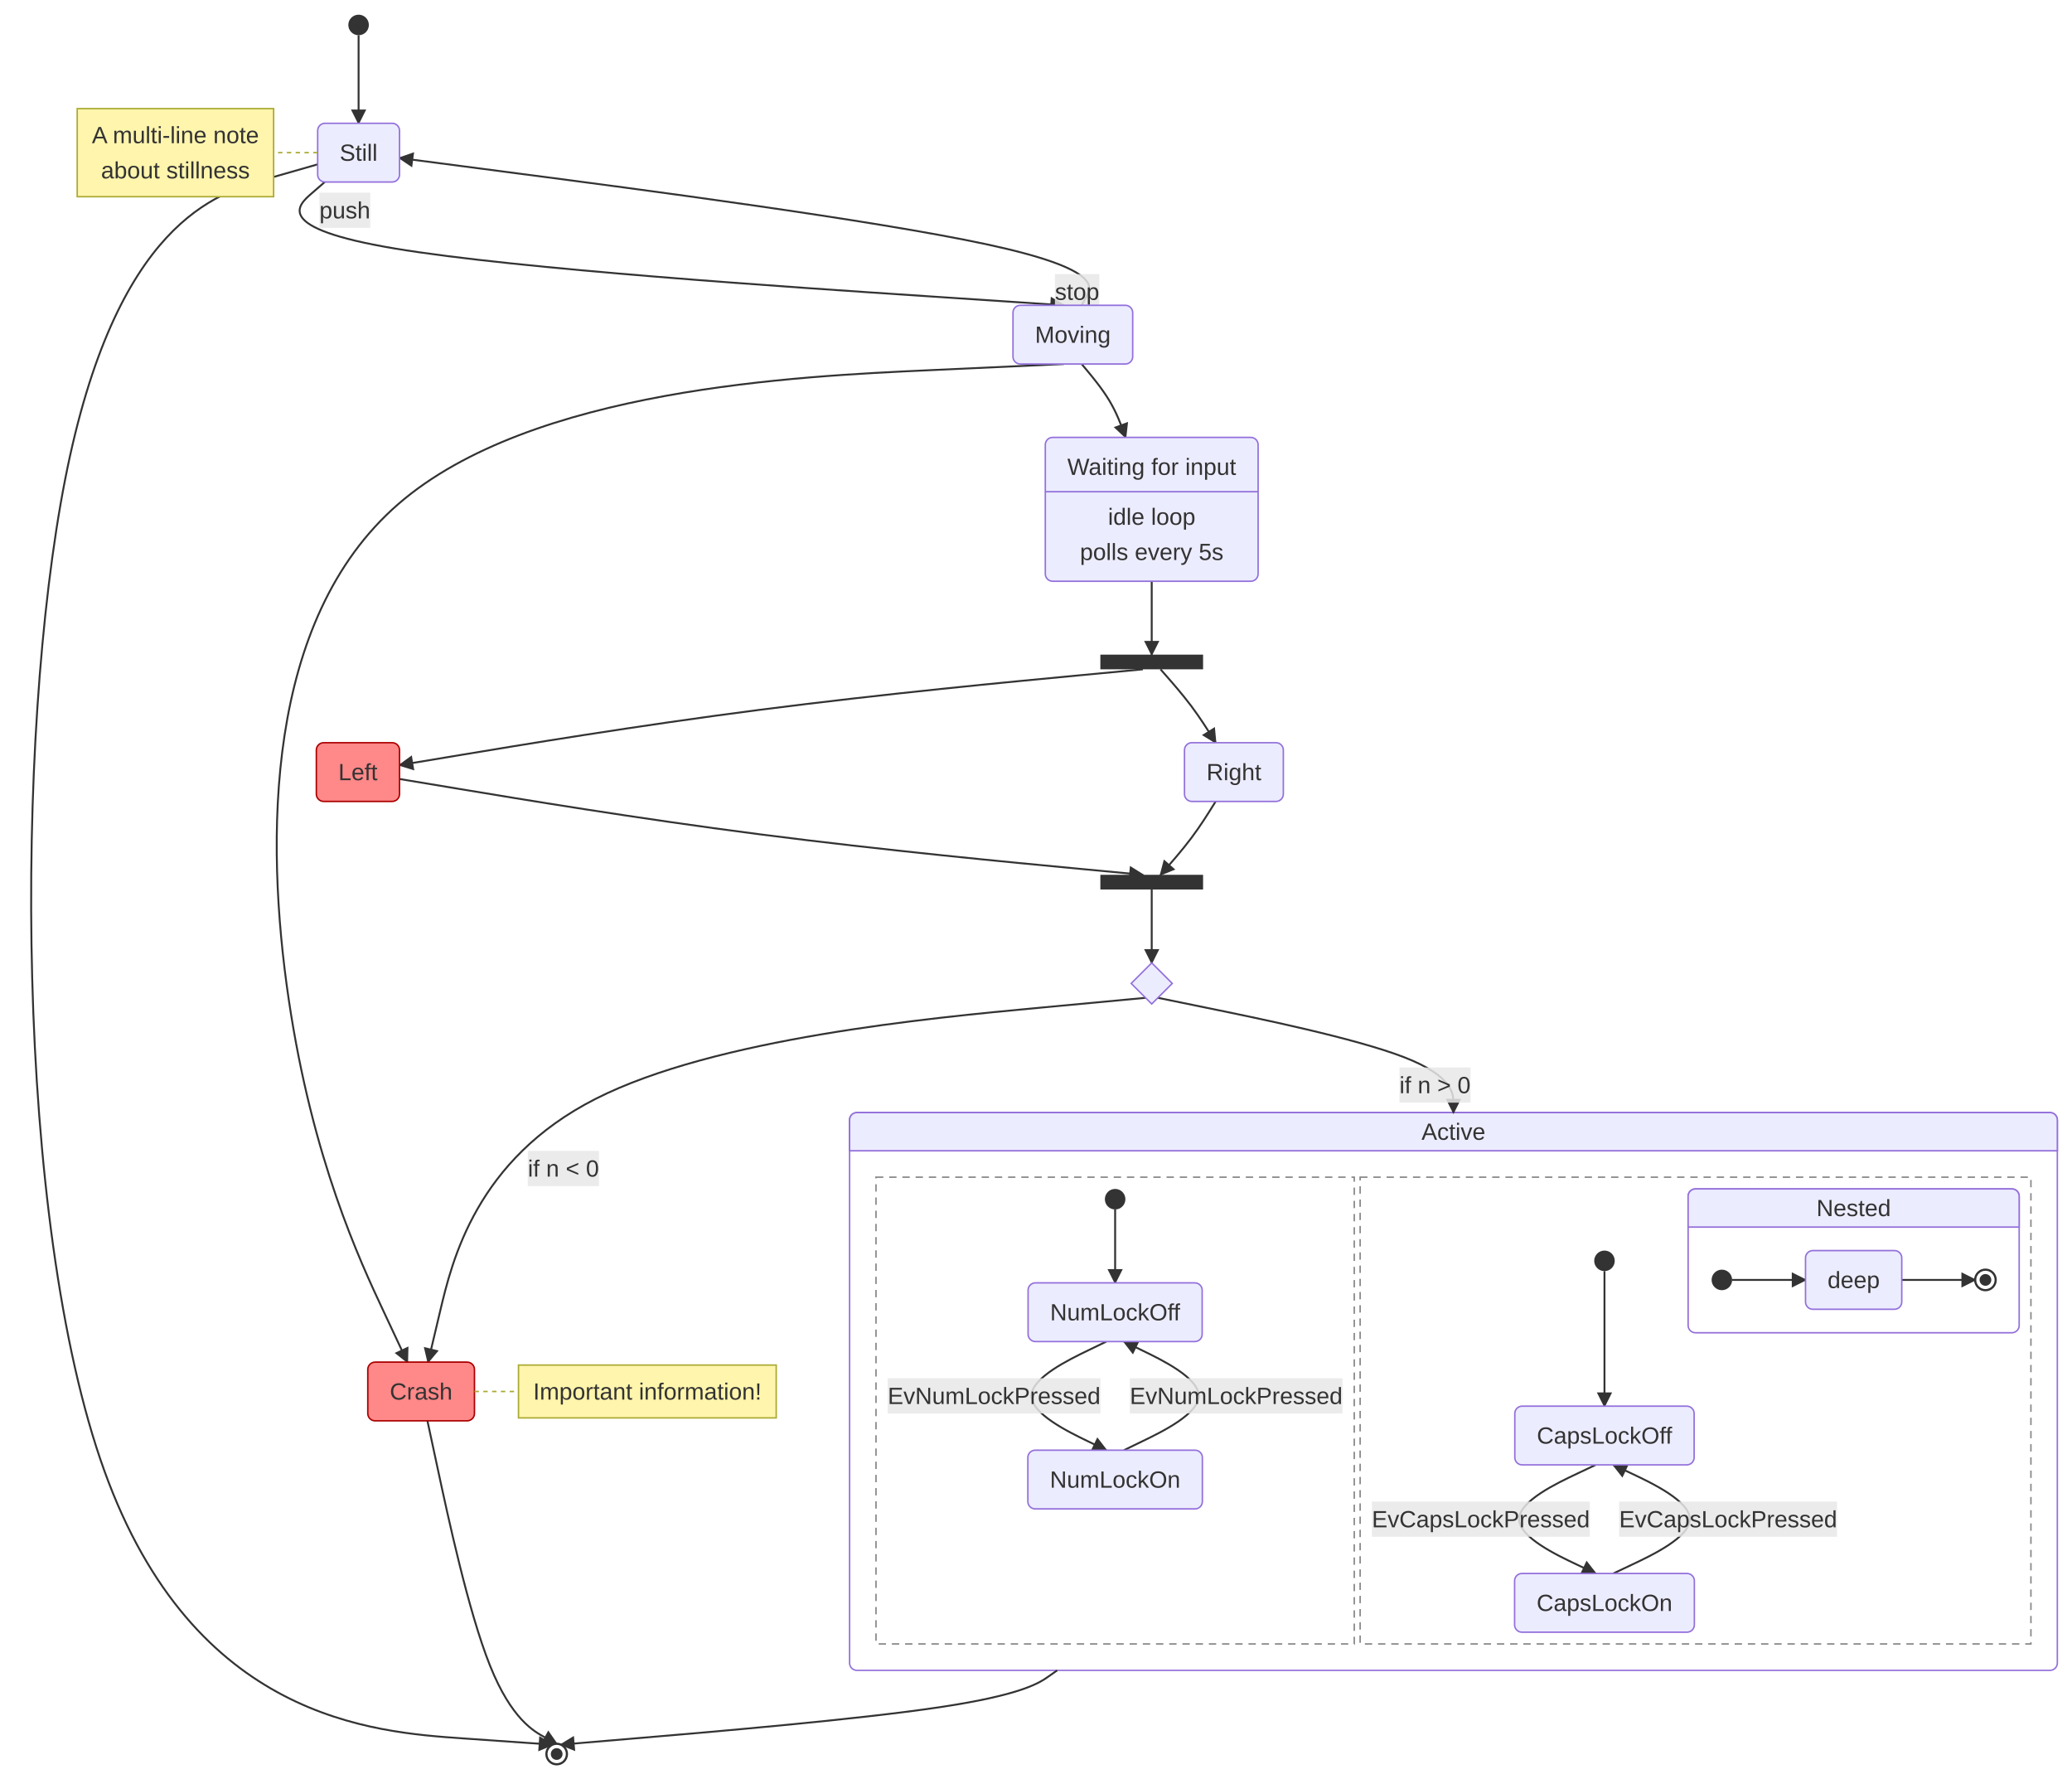
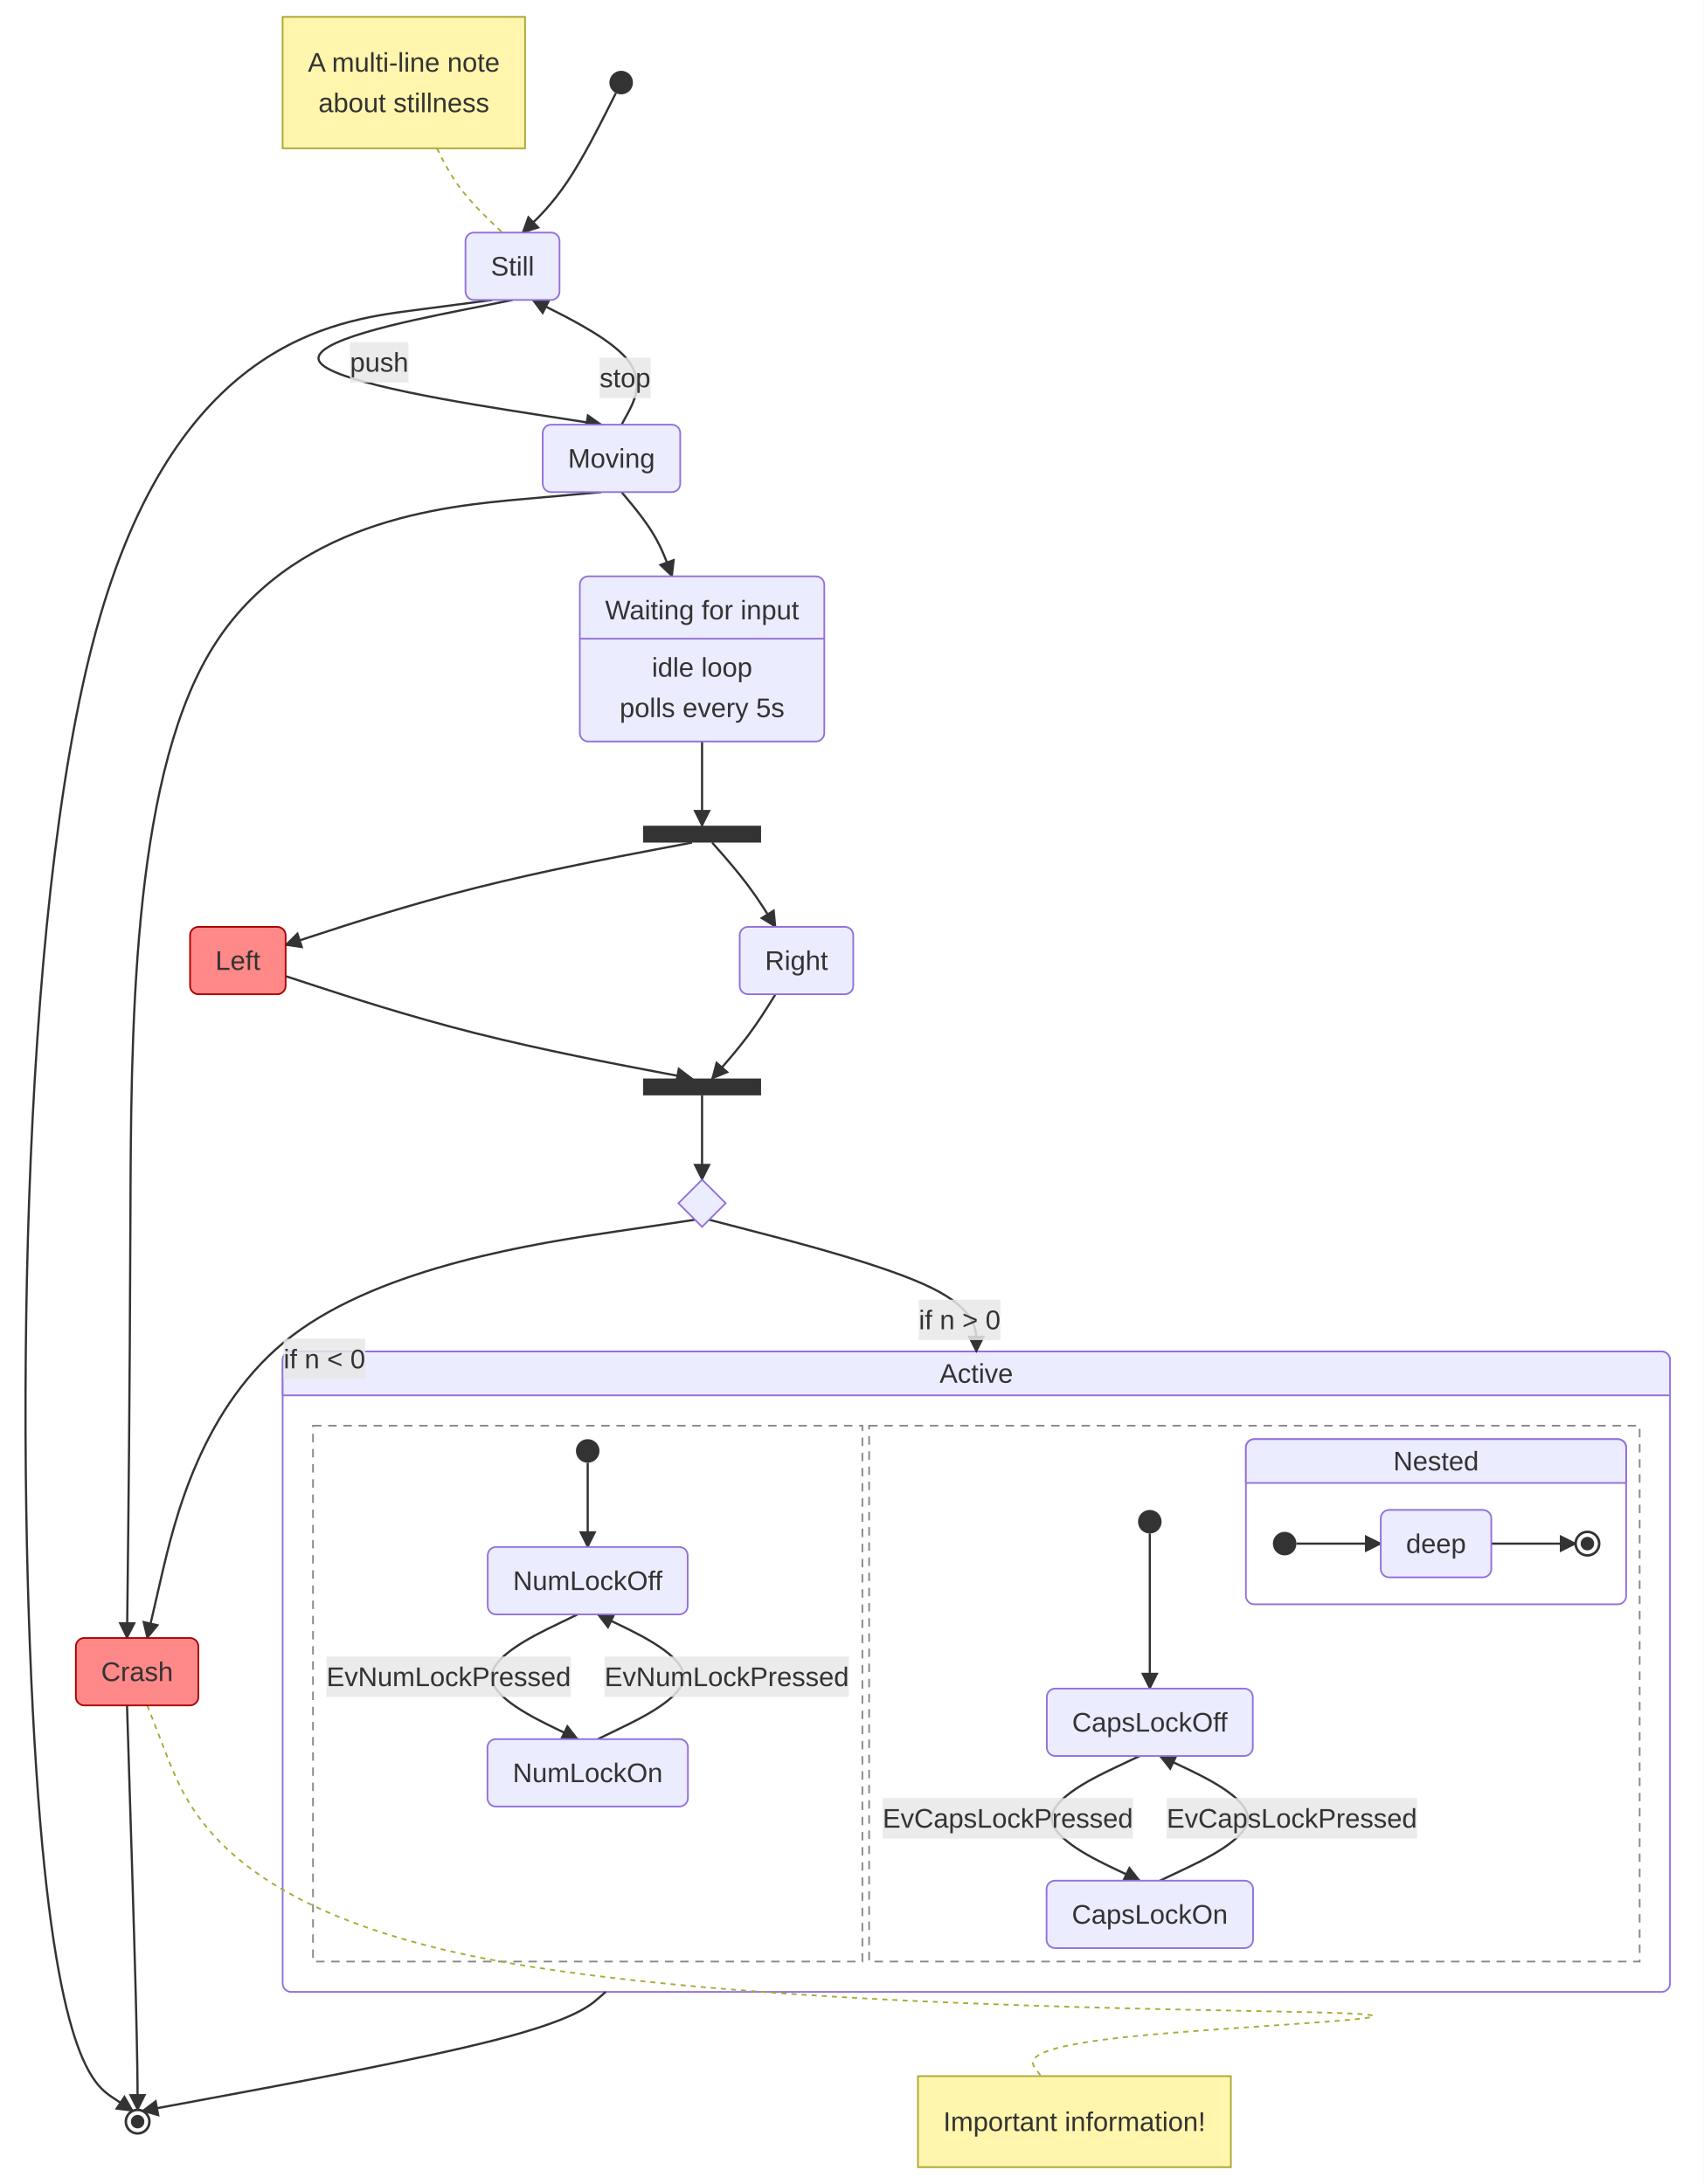
- <svg xmlns="http://www.w3.org/2000/svg" id="mermaid" class="statediagram" width="1411.95" height="1212" viewBox="-986.95 -10 1411.95 1212" role="graphics-document document" aria-roledescription="statediagram">
+ <svg xmlns="http://www.w3.org/2000/svg" id="mermaid" class="statediagram" width="1010.7" height="1296" viewBox="-723.29 -10 1010.7 1296" role="graphics-document document" aria-roledescription="statediagram">
  <style>#mermaid{font-family:"trebuchet ms",verdana,arial,sans-serif;font-size:16px;fill:#333;}#mermaid .st{fill:#ECECFF;stroke:#9370DB;stroke-width:1px;}#mermaid .bar,#mermaid .start{fill:#333;stroke:none;}#mermaid .endo{fill:#fff;stroke:#333;stroke-width:1.5px;}#mermaid .endi{fill:#333;}#mermaid .choice{fill:#ECECFF;stroke:#9370DB;stroke-width:1px;}#mermaid .comp{fill:#fff;stroke:#9370DB;stroke-width:1px;}#mermaid .comp-t{fill:#ECECFF;stroke:#9370DB;stroke-width:1px;}#mermaid .region{fill:none;stroke:#888;stroke-width:1px;stroke-dasharray:5,4;}#mermaid .div{stroke:#9370DB;stroke-width:1px;}#mermaid .tr{fill:none;stroke:#333;stroke-width:1.3px;}#mermaid .lbl{fill:#e8e8e8;opacity:0.85;}#mermaid .note{fill:#fff5ad;stroke:#aaaa33;stroke-width:1px;}#mermaid .note-l{stroke:#aaaa33;stroke-width:1px;stroke-dasharray:3,3;}</style>
-   <rect x="-986.95" y="-10" width="1411.95" height="1212" fill="white" />
+   <rect x="-723.29" y="-10" width="1010.7" height="1296" fill="white" />
  <defs>
    <marker id="st-arrow" viewBox="0 0 10 10" refX="9" refY="5" markerWidth="8" markerHeight="8" orient="auto">
      <path d="M0,0 L10,5 L0,10 z" fill="#333" />
    </marker>
  </defs>
-   <rect class="comp" x="-408.01" y="748" width="823.02" height="380" rx="5" />
-   <path class="comp-t" d="M-408.01,774 v-21 a5,5 0 0 1 5,-5 h813.02 a5,5 0 0 1 5,5 v21 z" />
-   <text x="3.5" y="761" text-anchor="middle" dominant-baseline="central">Active</text>
-   <rect class="region" x="-390.01" y="792" width="325.91" height="318" />
-   <rect class="region" x="-60.1" y="792" width="457.11" height="318" />
-   <rect class="comp" x="163.41" y="800" width="225.59" height="98" rx="5" />
-   <path class="comp-t" d="M163.41,826 v-21 a5,5 0 0 1 5,-5 h215.59 a5,5 0 0 1 5,5 v21 z" />
-   <text x="276.21" y="813" text-anchor="middle" dominant-baseline="central">Nested</text>
-   <path class="tr" d="M-742.59,14L-742.59,74" marker-end="url(#st-arrow)" />
-   <path class="tr" d="M-770.48,101.97L-804.89,111.81C-839.3,121.65 -908.13,141.32 -942.54,316.5C-976.95,491.67 -976.95,822.33 -915.87,991.94C-854.79,1161.54 -732.64,1170.08 -671.56,1174.35L-610.48,1178.62" marker-end="url(#st-arrow)" />
-   <path class="tr" d="M-765.64,114L-774.66,121.83C-783.69,129.67 -801.74,145.33 -717.77,159.33C-633.81,173.33 -447.84,185.67 -354.86,191.83L-261.87,198" marker-end="url(#st-arrow)" />
-   <path class="tr" d="M-249.87,198L-246.5,191.83C-243.13,185.67 -236.38,173.33 -313.85,156.61C-391.32,139.88 -553.01,118.76 -633.86,108.2L-714.7,97.64" marker-end="url(#st-arrow)" />
-   <path class="tr" d="M-261.87,238L-352.62,242.17C-443.37,246.33 -624.88,254.67 -715.63,333.5C-806.38,412.33 -806.38,561.67 -790.21,670.83C-774.04,780 -741.69,849 -725.52,883.5L-709.35,918" marker-end="url(#st-arrow)" />
-   <path class="tr" d="M-695.68,958L-688.7,990.5C-681.72,1023 -667.76,1088 -653.08,1124.67C-638.4,1161.33 -623,1169.67 -615.31,1173.83L-607.61,1178" marker-end="url(#st-arrow)" />
-   <path class="tr" d="M-249.87,238L-246.39,242.17C-242.91,246.33 -235.95,254.67 -230.96,263C-225.97,271.33 -222.94,279.67 -221.43,283.83L-219.91,288" marker-end="url(#st-arrow)" />
-   <path class="tr" d="M-202.12,386L-202.12,436" marker-end="url(#st-arrow)" />
-   <path class="tr" d="M-208.12,446L-252.19,450.17C-296.27,454.33 -384.42,462.67 -468.85,473.55C-553.28,484.43 -633.99,497.86 -674.34,504.57L-714.69,511.28" marker-end="url(#st-arrow)" />
-   <path class="tr" d="M-196.12,446L-192.45,450.17C-188.78,454.33 -181.45,462.67 -175.19,471C-168.93,479.33 -163.74,487.67 -161.15,491.83L-158.55,496" marker-end="url(#st-arrow)" />
-   <path class="tr" d="M-714.69,520.72L-674.34,527.43C-633.99,534.14 -553.28,547.57 -468.85,558.45C-384.42,569.33 -296.27,577.67 -252.19,581.83L-208.12,586" marker-end="url(#st-arrow)" />
-   <path class="tr" d="M-158.55,536L-161.15,540.17C-163.74,544.33 -168.93,552.67 -175.19,561C-181.45,569.33 -188.78,577.67 -192.45,581.83L-196.12,586" marker-end="url(#st-arrow)" />
-   <path class="tr" d="M-202.12,596L-202.12,646" marker-end="url(#st-arrow)" />
-   <path class="tr" d="M-197.92,669.8L-164.35,676.67C-130.78,683.53 -63.64,697.27 -30.07,710.3C3.5,723.33 3.5,735.67 3.5,741.83L3.5,748" marker-end="url(#st-arrow)" />
-   <path class="tr" d="M-206.32,669.8L-279.63,676.67C-352.95,683.53 -499.59,697.27 -581.07,738.63C-662.56,780 -678.9,849 -687.07,883.5L-695.24,918" marker-end="url(#st-arrow)" />
-   <path class="tr" d="M-266.53,1128L-272.45,1132.17C-278.37,1136.33 -290.21,1144.67 -346.58,1153.1C-402.95,1161.54 -503.84,1170.08 -554.29,1174.35L-604.74,1178.62" marker-end="url(#st-arrow)" />
-   <rect class="lbl" x="-769.32" y="121.25" width="34.7" height="24" />
-   <text x="-751.97" y="133.25" text-anchor="middle" dominant-baseline="central">push</text>
-   <rect class="lbl" x="-268.08" y="176.75" width="30.25" height="24" />
-   <text x="-252.96" y="188.75" text-anchor="middle" dominant-baseline="central">stop</text>
-   <rect class="lbl" x="-33.33" y="717.24" width="48.48" height="24" />
-   <text x="-9.09" y="729.24" text-anchor="middle" dominant-baseline="central">if n &gt; 0</text>
-   <rect class="lbl" x="-627.26" y="774.07" width="48.48" height="24" />
-   <text x="-603.01" y="786.07" text-anchor="middle" dominant-baseline="central">if n &lt; 0</text>
-   <path class="tr" d="M-227.05,814L-227.05,864" marker-end="url(#st-arrow)" />
-   <path class="tr" d="M-233.05,904L-245.8,910.17C-258.55,916.33 -284.04,928.67 -284.04,941C-284.04,953.33 -258.55,965.67 -245.8,971.83L-233.05,978" marker-end="url(#st-arrow)" />
-   <path class="tr" d="M-221.05,978L-208.31,971.83C-195.56,965.67 -170.07,953.33 -170.07,941C-170.07,928.67 -195.56,916.33 -208.31,910.17L-221.05,904" marker-end="url(#st-arrow)" />
-   <rect class="lbl" x="-382.01" y="929" width="144.95" height="24" />
-   <text x="-309.53" y="941" text-anchor="middle" dominant-baseline="central">EvNumLockPressed</text>
-   <rect class="lbl" x="-217.05" y="929" width="144.95" height="24" />
-   <text x="-144.58" y="941" text-anchor="middle" dominant-baseline="central">EvNumLockPressed</text>
-   <path class="tr" d="M106.41,856L106.41,948" marker-end="url(#st-arrow)" />
-   <path class="tr" d="M100.41,988L87.37,994.17C74.33,1000.33 48.24,1012.67 48.24,1025C48.24,1037.33 74.33,1049.67 87.37,1055.83L100.41,1062" marker-end="url(#st-arrow)" />
-   <path class="tr" d="M112.41,1062L125.46,1055.83C138.5,1049.67 164.59,1037.33 164.59,1025C164.59,1012.67 138.5,1000.33 125.46,994.17L112.41,988" marker-end="url(#st-arrow)" />
-   <rect class="lbl" x="-52.1" y="1013" width="148.52" height="24" />
-   <text x="22.16" y="1025" text-anchor="middle" dominant-baseline="central">EvCapsLockPressed</text>
-   <rect class="lbl" x="116.41" y="1013" width="148.52" height="24" />
-   <text x="190.67" y="1025" text-anchor="middle" dominant-baseline="central">EvCapsLockPressed</text>
-   <path class="tr" d="M193.41,862L243.41,862" marker-end="url(#st-arrow)" />
-   <path class="tr" d="M309.01,862L359.01,862" marker-end="url(#st-arrow)" />
-   <circle class="start" cx="-742.59" cy="7" r="7" />
-   <rect class="st" x="-770.48" y="74" width="55.78" height="40" rx="5" />
-   <text x="-742.59" y="94" text-anchor="middle" dominant-baseline="central">Still</text>
-   <circle class="endo" cx="-607.61" cy="1185" r="7" />
-   <circle class="endi" cx="-607.61" cy="1185" r="4" />
-   <rect class="st" x="-296.66" y="198" width="81.58" height="40" rx="5" />
-   <text x="-255.87" y="218" text-anchor="middle" dominant-baseline="central">Moving</text>
-   <rect class="st" x="-736.32" y="918" width="72.69" height="40" rx="5" style="fill:#f88;stroke:#a00" />
-   <text x="-699.98" y="938" text-anchor="middle" dominant-baseline="central">Crash</text>
-   <rect class="st" x="-274.63" y="288" width="145.02" height="98" rx="5" />
-   <text x="-202.12" y="308" text-anchor="middle" dominant-baseline="central">Waiting for input</text>
-   <line class="div" x1="-274.63" y1="325" x2="-129.61" y2="325" />
-   <text x="-202.12" y="342" text-anchor="middle" dominant-baseline="central">idle loop</text>
-   <text x="-202.12" y="366" text-anchor="middle" dominant-baseline="central">polls every 5s</text>
-   <rect class="bar" x="-237.12" y="436" width="70" height="10" />
-   <rect class="st" x="-771.38" y="496" width="56.69" height="40" rx="5" style="fill:#f88;stroke:#a00" />
-   <text x="-743.04" y="516" text-anchor="middle" dominant-baseline="central">Left</text>
-   <rect class="st" x="-179.79" y="496" width="67.36" height="40" rx="5" />
-   <text x="-146.11" y="516" text-anchor="middle" dominant-baseline="central">Right</text>
-   <rect class="bar" x="-237.12" y="586" width="70" height="10" />
-   <path class="choice" d="M-202.12,646L-188.12,660L-202.12,674L-216.12,660Z" />
-   <circle class="start" cx="-227.05" cy="807" r="7" />
-   <rect class="st" x="-286.37" y="864" width="118.63" height="40" rx="5" />
-   <text x="-227.05" y="884" text-anchor="middle" dominant-baseline="central">NumLockOff</text>
-   <rect class="st" x="-286.52" y="978" width="118.92" height="40" rx="5" />
-   <text x="-227.05" y="998" text-anchor="middle" dominant-baseline="central">NumLockOn</text>
-   <circle class="start" cx="106.41" cy="849" r="7" />
-   <rect class="st" x="45.31" y="948" width="122.2" height="40" rx="5" />
-   <text x="106.41" y="968" text-anchor="middle" dominant-baseline="central">CapsLockOff</text>
-   <rect class="st" x="45.16" y="1062" width="122.5" height="40" rx="5" />
-   <text x="106.41" y="1082" text-anchor="middle" dominant-baseline="central">CapsLockOn</text>
-   <circle class="start" cx="186.41" cy="862" r="7" />
-   <rect class="st" x="243.41" y="842" width="65.59" height="40" rx="5" />
-   <text x="276.21" y="862" text-anchor="middle" dominant-baseline="central">deep</text>
-   <circle class="endo" cx="366.01" cy="862" r="7" />
-   <circle class="endi" cx="366.01" cy="862" r="4" />
-   <line class="note-l" x1="-663.63" y1="938" x2="-633.63" y2="938" />
-   <rect class="note" x="-633.63" y="920" width="175.63" height="36" />
-   <text x="-545.82" y="938" text-anchor="middle" dominant-baseline="central">Important information!</text>
-   <line class="note-l" x1="-770.48" y1="94" x2="-800.48" y2="94" />
-   <rect class="note" x="-934.33" y="64" width="133.84" height="60" />
-   <text x="-867.41" y="82" text-anchor="middle" dominant-baseline="central">A multi-line note</text>
-   <text x="-867.41" y="106" text-anchor="middle" dominant-baseline="central">about stillness</text>
+   <rect class="comp" x="-555.6" y="792" width="823.02" height="380" rx="5" />
+   <path class="comp-t" d="M-555.6,818 v-21 a5,5 0 0 1 5,-5 h813.02 a5,5 0 0 1 5,5 v21 z" />
+   <text x="-144.09" y="805" text-anchor="middle" dominant-baseline="central">Active</text>
+   <rect class="region" x="-537.6" y="836" width="325.91" height="318" />
+   <rect class="region" x="-207.69" y="836" width="457.11" height="318" />
+   <rect class="comp" x="15.82" y="844" width="225.59" height="98" rx="5" />
+   <path class="comp-t" d="M15.82,870 v-21 a5,5 0 0 1 5,-5 h215.59 a5,5 0 0 1 5,5 v21 z" />
+   <text x="128.62" y="857" text-anchor="middle" dominant-baseline="central">Nested</text>
+   <path class="note-l" fill="none" d="M-464.07,78L-461.98,82.17C-459.88,86.33 -455.68,94.67 -449.21,103C-442.74,111.33 -434,119.67 -429.63,123.83L-425.25,128" />
+   <path class="note-l" fill="none" d="M-635.94,1002L-624.22,1032C-612.49,1062 -589.05,1122 -436.82,1152C-284.59,1182 -3.59,1182 70,1184.5C143.58,1187 9.75,1192 -54.11,1198.67C-117.97,1205.33 -111.85,1213.67 -108.79,1217.83L-105.73,1222" />
+   <path class="tr" d="M-357.94,45.25L-362.79,54.88C-367.64,64.5 -377.33,83.75 -386.55,97.54C-395.77,111.33 -404.51,119.67 -408.88,123.83L-413.25,128" marker-end="url(#st-arrow)" />
+   <path class="tr" d="M-431.25,168L-478.26,174.17C-525.26,180.33 -619.27,192.67 -666.28,364.17C-713.29,535.67 -713.29,866.33 -701.83,1039.27C-690.37,1212.21 -667.44,1227.41 -655.98,1235.01L-644.52,1242.62" marker-end="url(#st-arrow)" />
+   <path class="tr" d="M-419.25,168L-450,174.17C-480.76,180.33 -542.26,192.67 -533.47,205C-524.69,217.33 -445.62,229.67 -406.09,235.83L-366.55,242" marker-end="url(#st-arrow)" />
+   <path class="tr" d="M-354.55,242L-351.18,235.83C-347.81,229.67 -341.06,217.33 -349.85,205C-358.63,192.67 -382.94,180.33 -395.1,174.17L-407.25,168" marker-end="url(#st-arrow)" />
+   <path class="tr" d="M-366.55,282L-413.05,286.17C-459.55,290.33 -552.54,298.67 -599.04,377.5C-645.53,456.33 -645.53,605.67 -645.93,714.83C-646.33,824 -647.14,893 -647.54,927.5L-647.94,962" marker-end="url(#st-arrow)" />
+   <path class="tr" d="M-647.94,1002L-646.92,1034.5C-645.89,1067 -643.85,1132 -642.8,1172C-641.75,1212 -641.7,1227 -641.68,1234.5L-641.65,1242" marker-end="url(#st-arrow)" />
+   <path class="tr" d="M-354.55,282L-351.08,286.17C-347.6,290.33 -340.64,298.67 -335.64,307C-330.65,315.33 -327.62,323.67 -326.11,327.83L-324.6,332" marker-end="url(#st-arrow)" />
+   <path class="tr" d="M-306.8,430L-306.8,480" marker-end="url(#st-arrow)" />
+   <path class="tr" d="M-312.8,490L-334.75,494.17C-356.7,498.33 -400.6,506.67 -440.77,516.79C-480.94,526.91 -517.39,538.82 -535.62,544.78L-553.84,550.74" marker-end="url(#st-arrow)" />
+   <path class="tr" d="M-300.8,490L-297.13,494.17C-293.47,498.33 -286.13,506.67 -279.87,515C-273.61,523.33 -268.42,531.67 -265.83,535.83L-263.24,540" marker-end="url(#st-arrow)" />
+   <path class="tr" d="M-553.84,569.26L-535.62,575.22C-517.39,581.18 -480.94,593.09 -440.77,603.21C-400.6,613.33 -356.7,621.67 -334.75,625.83L-312.8,630" marker-end="url(#st-arrow)" />
+   <path class="tr" d="M-263.24,580L-265.83,584.17C-268.42,588.33 -273.61,596.67 -279.87,605C-286.13,613.33 -293.47,621.67 -297.13,625.83L-300.8,630" marker-end="url(#st-arrow)" />
+   <path class="tr" d="M-306.8,640L-306.8,690" marker-end="url(#st-arrow)" />
+   <path class="tr" d="M-302.6,713.8L-276.18,720.67C-249.76,727.53 -196.93,741.27 -170.51,754.3C-144.09,767.33 -144.09,779.67 -144.09,785.83L-144.09,792" marker-end="url(#st-arrow)" />
+   <path class="tr" d="M-311,713.8L-357.2,720.67C-403.4,727.53 -495.79,741.27 -549.95,782.63C-604.11,824 -620.02,893 -627.98,927.5L-635.94,962" marker-end="url(#st-arrow)" />
+   <path class="tr" d="M-363.94,1172L-368.76,1176.17C-373.59,1180.33 -383.23,1188.67 -429.03,1200.44C-474.84,1212.21 -556.81,1227.41 -597.8,1235.01L-638.78,1242.62" marker-end="url(#st-arrow)" />
+   <rect class="lbl" x="-515.68" y="193" width="34.7" height="24" />
+   <text x="-498.33" y="205" text-anchor="middle" dominant-baseline="central">push</text>
+   <rect class="lbl" x="-367.6" y="202.25" width="30.25" height="24" />
+   <text x="-352.48" y="214.25" text-anchor="middle" dominant-baseline="central">stop</text>
+   <rect class="lbl" x="-178.24" y="761.24" width="48.48" height="24" />
+   <text x="-154" y="773.24" text-anchor="middle" dominant-baseline="central">if n &gt; 0</text>
+   <rect class="lbl" x="-555.07" y="784.45" width="48.48" height="24" />
+   <text x="-530.83" y="796.45" text-anchor="middle" dominant-baseline="central">if n &lt; 0</text>
+   <path class="tr" d="M-374.64,858L-374.64,908" marker-end="url(#st-arrow)" />
+   <path class="tr" d="M-380.64,948L-393.39,954.17C-406.14,960.33 -431.63,972.67 -431.63,985C-431.63,997.33 -406.14,1009.67 -393.39,1015.83L-380.64,1022" marker-end="url(#st-arrow)" />
+   <path class="tr" d="M-368.64,1022L-355.9,1015.83C-343.15,1009.67 -317.66,997.33 -317.66,985C-317.66,972.67 -343.15,960.33 -355.9,954.17L-368.64,948" marker-end="url(#st-arrow)" />
+   <rect class="lbl" x="-529.6" y="973" width="144.95" height="24" />
+   <text x="-457.12" y="985" text-anchor="middle" dominant-baseline="central">EvNumLockPressed</text>
+   <rect class="lbl" x="-364.64" y="973" width="144.95" height="24" />
+   <text x="-292.17" y="985" text-anchor="middle" dominant-baseline="central">EvNumLockPressed</text>
+   <path class="tr" d="M-41.18,900L-41.18,992" marker-end="url(#st-arrow)" />
+   <path class="tr" d="M-47.18,1032L-60.22,1038.17C-73.26,1044.33 -99.35,1056.67 -99.35,1069C-99.35,1081.33 -73.26,1093.67 -60.22,1099.83L-47.18,1106" marker-end="url(#st-arrow)" />
+   <path class="tr" d="M-35.18,1106L-22.13,1099.83C-9.09,1093.67 17,1081.33 17,1069C17,1056.67 -9.09,1044.33 -22.13,1038.17L-35.18,1032" marker-end="url(#st-arrow)" />
+   <rect class="lbl" x="-199.69" y="1057" width="148.52" height="24" />
+   <text x="-125.43" y="1069" text-anchor="middle" dominant-baseline="central">EvCapsLockPressed</text>
+   <rect class="lbl" x="-31.18" y="1057" width="148.52" height="24" />
+   <text x="43.08" y="1069" text-anchor="middle" dominant-baseline="central">EvCapsLockPressed</text>
+   <path class="tr" d="M45.82,906L95.82,906" marker-end="url(#st-arrow)" />
+   <path class="tr" d="M161.42,906L211.42,906" marker-end="url(#st-arrow)" />
+   <circle class="start" cx="-354.79" cy="39" r="7" />
+   <rect class="st" x="-447.14" y="128" width="55.78" height="40" rx="5" />
+   <text x="-419.25" y="148" text-anchor="middle" dominant-baseline="central">Still</text>
+   <circle class="endo" cx="-641.65" cy="1249" r="7" />
+   <circle class="endi" cx="-641.65" cy="1249" r="4" />
+   <rect class="st" x="-401.34" y="242" width="81.58" height="40" rx="5" />
+   <text x="-360.55" y="262" text-anchor="middle" dominant-baseline="central">Moving</text>
+   <rect class="st" x="-678.29" y="962" width="72.69" height="40" rx="5" style="fill:#f88;stroke:#a00" />
+   <text x="-641.94" y="982" text-anchor="middle" dominant-baseline="central">Crash</text>
+   <rect class="st" x="-379.31" y="332" width="145.02" height="98" rx="5" />
+   <text x="-306.8" y="352" text-anchor="middle" dominant-baseline="central">Waiting for input</text>
+   <line class="div" x1="-379.31" y1="369" x2="-234.29" y2="369" />
+   <text x="-306.8" y="386" text-anchor="middle" dominant-baseline="central">idle loop</text>
+   <text x="-306.8" y="410" text-anchor="middle" dominant-baseline="central">polls every 5s</text>
+   <rect class="bar" x="-341.8" y="480" width="70" height="10" />
+   <rect class="st" x="-610.53" y="540" width="56.69" height="40" rx="5" style="fill:#f88;stroke:#a00" />
+   <text x="-582.19" y="560" text-anchor="middle" dominant-baseline="central">Left</text>
+   <rect class="st" x="-284.47" y="540" width="67.36" height="40" rx="5" />
+   <text x="-250.79" y="560" text-anchor="middle" dominant-baseline="central">Right</text>
+   <rect class="bar" x="-341.8" y="630" width="70" height="10" />
+   <path class="choice" d="M-306.8,690L-292.8,704L-306.8,718L-320.8,704Z" />
+   <circle class="start" cx="-374.64" cy="851" r="7" />
+   <rect class="st" x="-433.96" y="908" width="118.63" height="40" rx="5" />
+   <text x="-374.64" y="928" text-anchor="middle" dominant-baseline="central">NumLockOff</text>
+   <rect class="st" x="-434.11" y="1022" width="118.92" height="40" rx="5" />
+   <text x="-374.64" y="1042" text-anchor="middle" dominant-baseline="central">NumLockOn</text>
+   <circle class="start" cx="-41.18" cy="893" r="7" />
+   <rect class="st" x="-102.28" y="992" width="122.2" height="40" rx="5" />
+   <text x="-41.18" y="1012" text-anchor="middle" dominant-baseline="central">CapsLockOff</text>
+   <rect class="st" x="-102.43" y="1106" width="122.5" height="40" rx="5" />
+   <text x="-41.18" y="1126" text-anchor="middle" dominant-baseline="central">CapsLockOn</text>
+   <circle class="start" cx="38.82" cy="906" r="7" />
+   <rect class="st" x="95.82" y="886" width="65.59" height="40" rx="5" />
+   <text x="128.62" y="906" text-anchor="middle" dominant-baseline="central">deep</text>
+   <circle class="endo" cx="218.42" cy="906" r="7" />
+   <circle class="endi" cx="218.42" cy="906" r="4" />
+   <rect class="note" x="-178.72" y="1222" width="185.63" height="54" />
+   <text x="-85.91" y="1249" text-anchor="middle" dominant-baseline="central">Important information!</text>
+   <rect class="note" x="-555.64" y="0" width="143.84" height="78" />
+   <text x="-483.71" y="27" text-anchor="middle" dominant-baseline="central">A multi-line note</text>
+   <text x="-483.71" y="51" text-anchor="middle" dominant-baseline="central">about stillness</text>
</svg>
